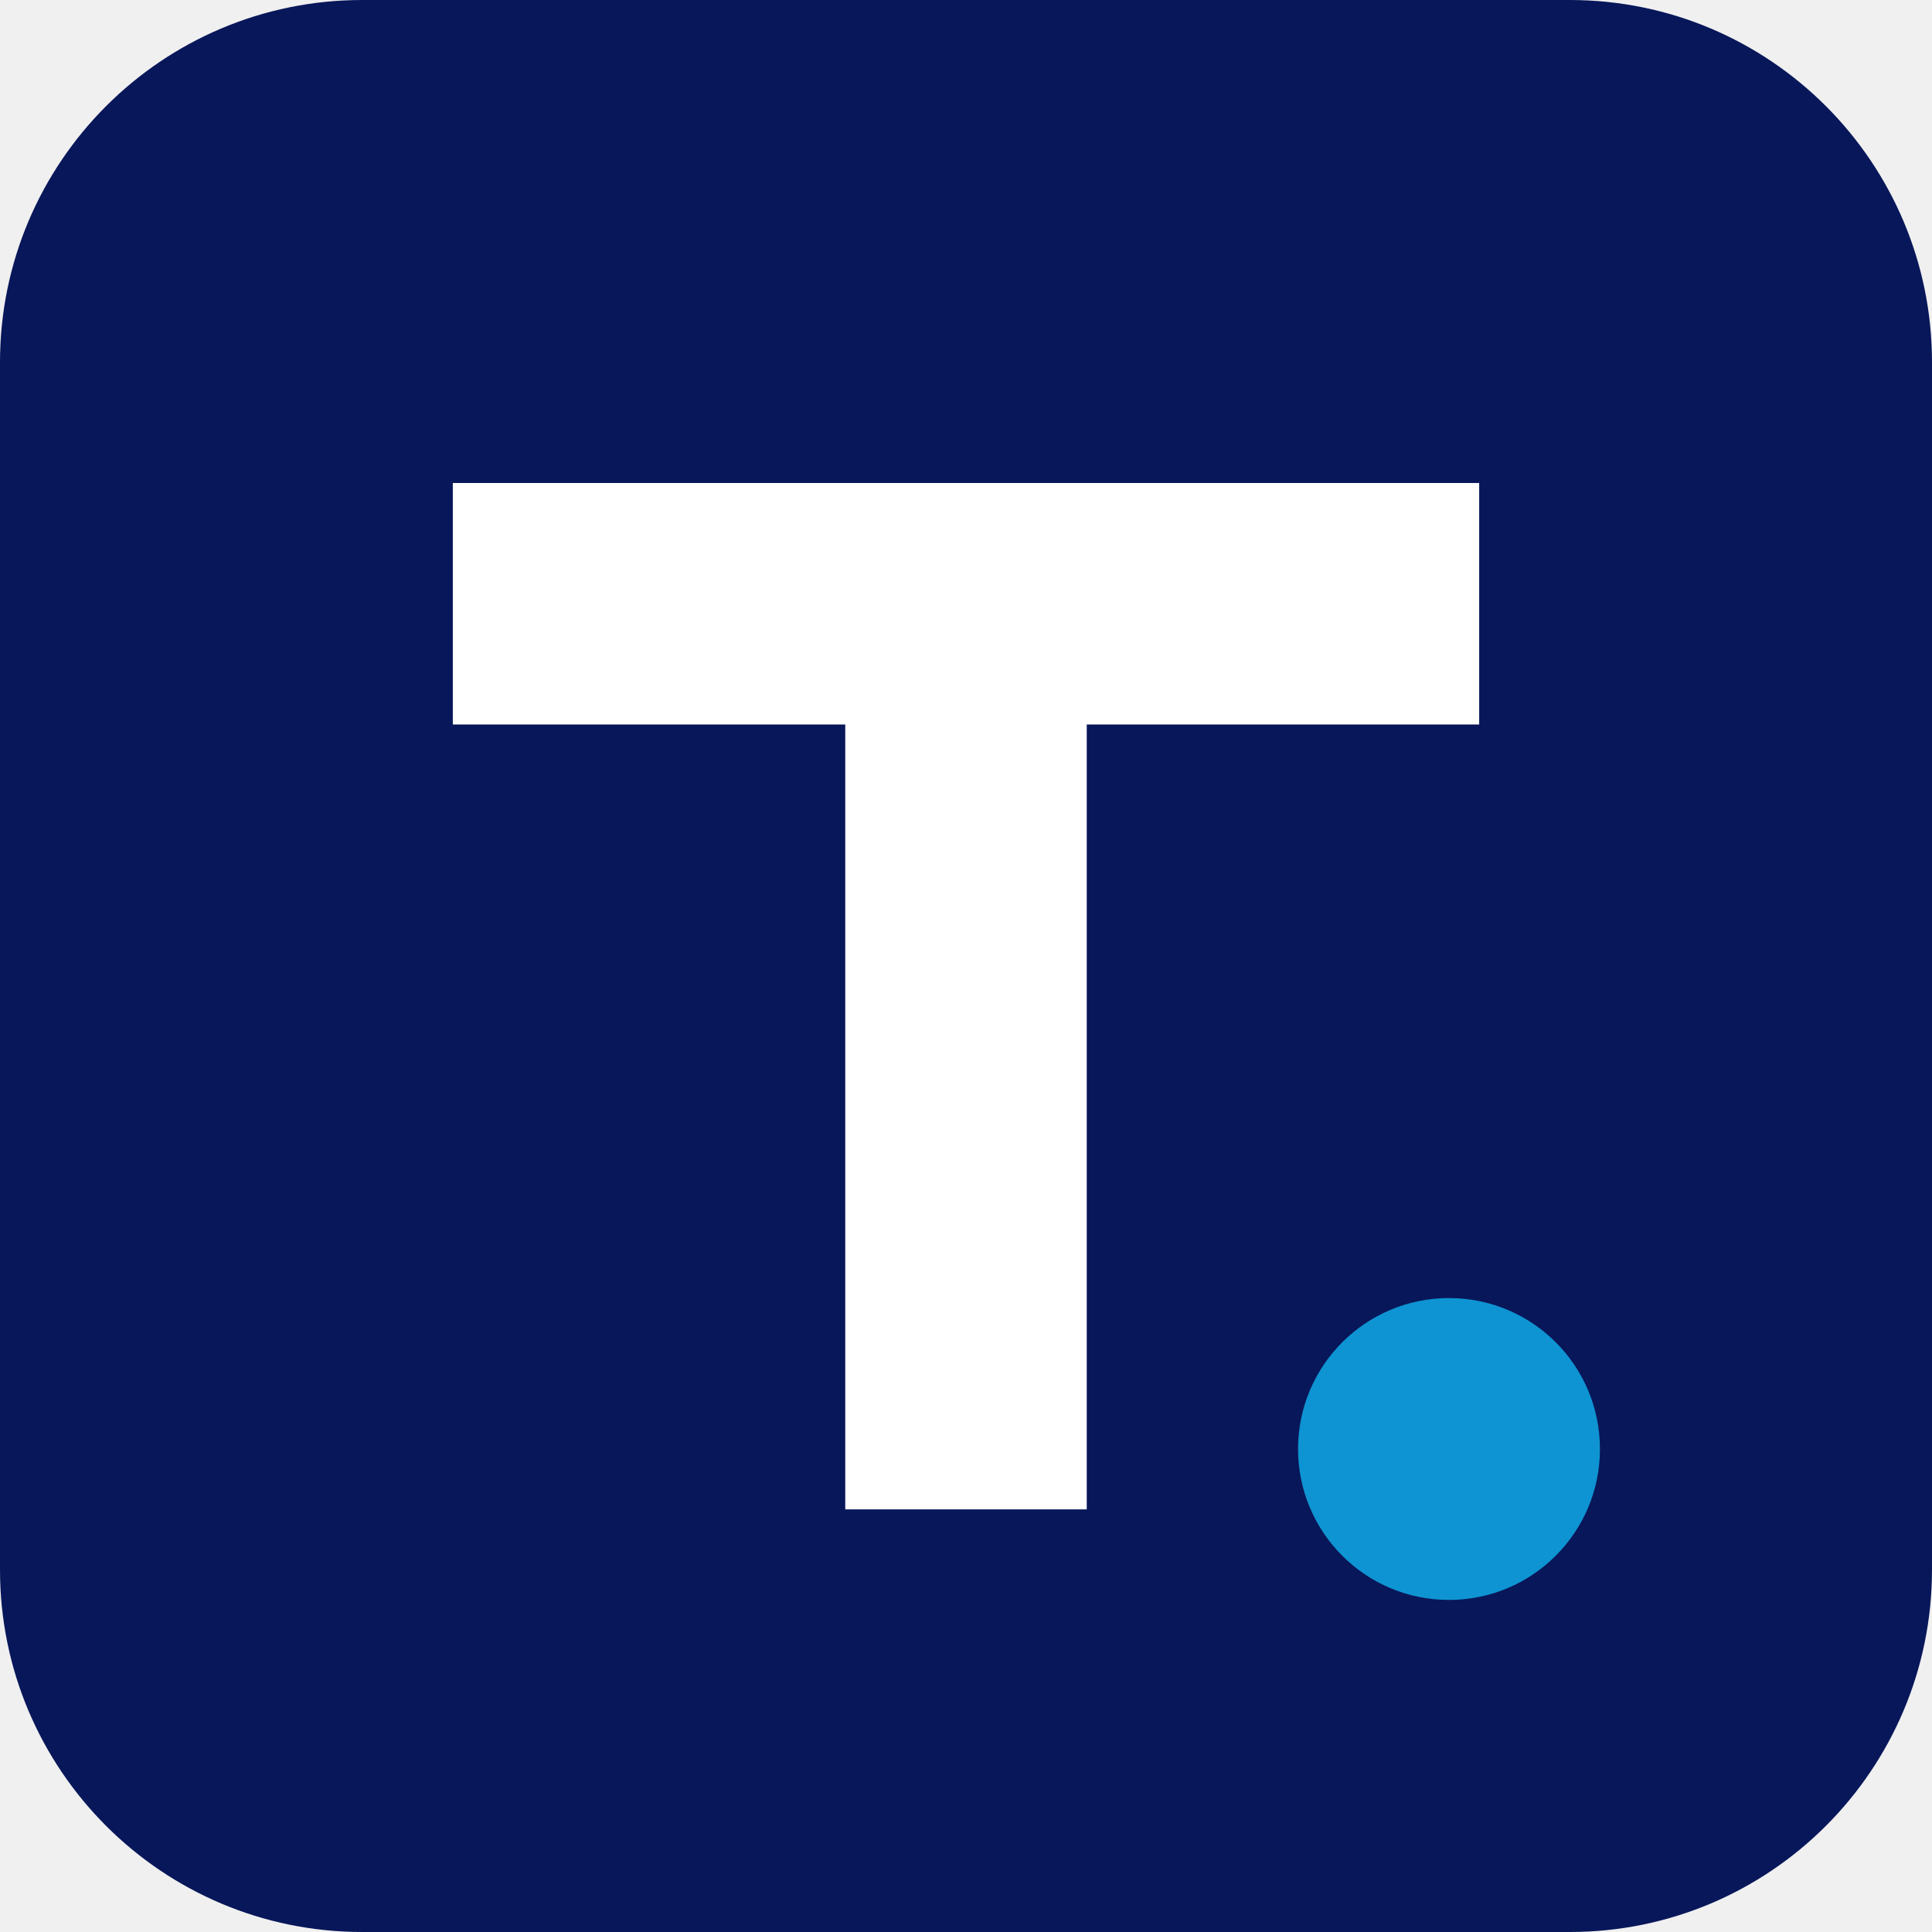
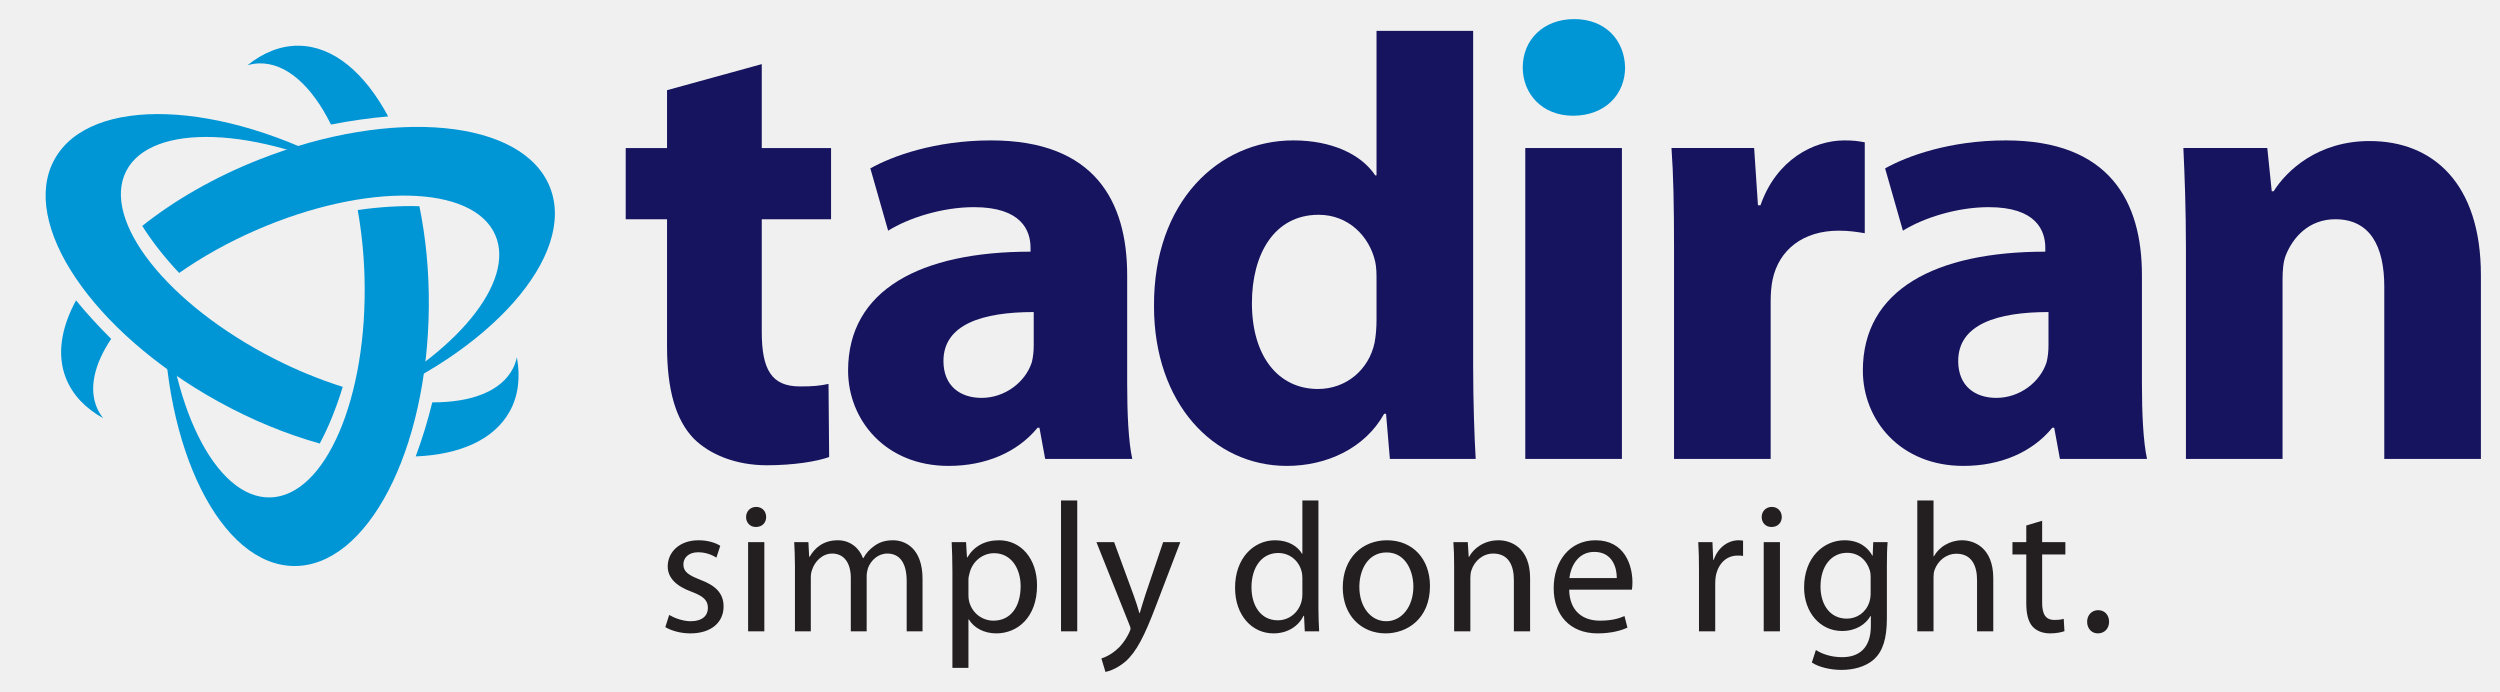
- <svg xmlns="http://www.w3.org/2000/svg" viewBox="0 0 64 64">
-   <rect width="64" height="64" rx="12" fill="#08175A" />
-   <path d="M15 16h34v8H36v26h-8V24H15z" fill="white" />
-   <circle cx="48" cy="48" r="5" fill="#0E94D2" />
+ <svg xmlns="http://www.w3.org/2000/svg" viewBox="311.368 251.621 523.707 144.758" fill="none" role="img" aria-label="Tadiran">
+   <path fill="#16145F" d="M451.101 270.512 L451.101 282.632 L442.444 282.632 L442.444 297.548 L451.101 297.548 L451.101 324.183 C451.101 333.372 452.966 339.630 456.693 343.493 C460.023 346.822 465.483 349.086 472.010 349.086 C477.602 349.086 482.531 348.288 485.061 347.356 L484.928 332.041 C483.063 332.440 481.731 332.573 478.934 332.573 C472.941 332.573 470.944 328.978 470.944 321.120 L470.944 297.548 L485.461 297.548 L485.461 282.632 L470.944 282.632 L470.944 265.052 L451.101 270.512 Z" />
+   <path fill="#16145F" d="M548.558 347.756 C547.759 344.161 547.492 338.167 547.492 332.041 L547.492 309.267 C547.492 293.819 540.700 281.033 518.993 281.033 C507.141 281.033 498.216 284.363 493.690 286.894 L497.418 299.944 C501.679 297.281 508.738 295.017 515.398 295.017 C525.386 295.017 527.249 299.944 527.249 303.540 L527.249 304.340 C504.209 304.340 489.028 312.331 489.028 329.244 C489.028 339.632 496.884 349.220 510.070 349.220 C517.793 349.220 524.452 346.423 528.715 341.229 L529.114 341.229 L530.313 347.756 L548.558 347.756 M527.915 324.050 C527.915 325.250 527.782 326.446 527.517 327.512 C526.185 331.640 521.922 334.971 516.995 334.971 C512.466 334.971 509.004 332.440 509.004 327.246 C509.004 319.522 517.262 316.990 527.915 316.990 L527.915 324.050 Z" />
+   <path fill="#16145F" d="M620.501 347.756 C620.235 343.359 619.967 335.636 619.967 328.311 L619.967 258.090 L599.725 258.090 L599.725 288.359 L599.459 288.359 C596.528 283.964 590.402 281.033 582.278 281.033 C566.696 281.033 552.980 293.819 553.112 315.793 C553.112 336.037 565.497 349.220 580.946 349.220 C589.337 349.220 597.328 345.492 601.322 338.300 L601.722 338.300 L602.522 347.756 L620.501 347.756 M599.725 318.723 C599.725 320.320 599.592 321.919 599.326 323.385 C598.126 329.110 593.333 333.106 587.472 333.106 C579.084 333.106 573.623 326.180 573.623 315.127 C573.623 304.873 578.282 296.615 587.605 296.615 C593.864 296.615 598.259 301.143 599.459 306.471 C599.725 307.670 599.725 309.135 599.725 310.198 L599.725 318.723 Z" />
+   <path fill="#16145F" d="M630.888 282.632H651.131V347.757H630.888Z" />
+   <path fill="#0096D6" d="M641.143 255.621 C634.616 255.621 630.356 260.017 630.356 265.742 C630.356 271.335 634.483 275.864 640.877 275.864 C647.670 275.864 651.797 271.335 651.797 265.742 C651.664 260.017 647.670 255.621 641.143 255.621 Z" />
+   <path fill="#16145F" d="M662.050 347.756 L682.292 347.756 L682.292 314.728 C682.292 313.130 682.425 311.531 682.693 310.199 C684.024 303.940 689.085 299.944 696.543 299.944 C698.806 299.944 700.404 300.212 702.003 300.478 L702.003 281.434 C700.537 281.166 699.606 281.033 697.741 281.033 C691.347 281.033 683.491 285.029 680.163 294.617 L679.628 294.617 L678.830 282.631 L661.516 282.631 C661.917 288.225 662.050 294.484 662.050 304.073 L662.050 347.756 Z" />
+   <path fill="#16145F" d="M761.133 347.756 C760.334 344.161 760.066 338.167 760.066 332.041 L760.066 309.267 C760.066 293.819 753.275 281.033 731.568 281.033 C719.716 281.033 710.792 284.363 706.265 286.894 L709.993 299.944 C714.254 297.281 721.313 295.017 727.973 295.017 C737.961 295.017 739.825 299.944 739.825 303.540 L739.825 304.340 C716.784 304.340 701.603 312.331 701.603 329.244 C701.603 339.632 709.459 349.220 722.646 349.220 C730.368 349.220 737.028 346.423 741.290 341.229 L741.690 341.229 L742.887 347.756 L761.133 347.756 M740.490 324.050 C740.490 325.250 740.357 326.446 740.092 327.512 C738.760 331.640 734.498 334.971 729.570 334.971 C725.041 334.971 721.579 332.440 721.579 327.246 C721.579 319.522 729.838 316.990 740.490 316.990 L740.490 324.050 Z" />
+   <path fill="#16145F" d="M769.281 347.756 L789.523 347.756 L789.523 310.199 C789.523 308.336 789.656 306.471 790.188 305.139 C791.654 301.409 794.983 297.549 800.576 297.549 C807.901 297.549 810.833 303.274 810.833 311.665 L810.833 347.756 L831.075 347.756 L831.075 309.268 C831.075 290.091 821.086 281.166 807.768 281.166 C796.848 281.166 790.321 287.427 787.658 291.688 L787.260 291.688 L786.327 282.631 L768.747 282.631 C769.015 288.492 769.281 295.284 769.281 303.407 L769.281 347.756 Z" />
+   <path fill="#0096D6" d="M345.677 315.451 C345.695 313.508 345.767 311.592 345.884 309.701 C345.889 310.106 345.878 310.499 345.888 310.907 C346.545 336.015 356.446 356.123 368.000 355.822 C379.556 355.517 388.391 334.920 387.733 309.811 C387.602 304.840 387.098 300.076 386.302 295.615 C390.885 294.972 395.231 294.694 399.224 294.820 C400.558 301.322 401.265 308.455 401.199 315.936 C400.938 346.032 388.295 370.322 372.964 370.191 C357.631 370.056 345.415 345.549 345.677 315.451 M365.620 264.897 C364.800 264.918 363.998 265.068 363.208 265.288 C366.517 262.628 370.133 261.164 373.915 261.197 C381.222 261.260 387.803 266.905 392.681 276.011 C388.808 276.344 384.806 276.910 380.702 277.710 C376.706 269.654 371.368 264.747 365.620 264.897 Z" />
+   <path fill="#0096D6" d="M341.167 298.944 C347.859 293.625 356.193 288.772 365.705 285.026 C393.710 273.995 420.969 276.617 426.587 290.883 C432.207 305.150 414.060 325.656 386.055 336.688 C384.599 337.262 384.930 336.768 386.451 336.010 C406.781 325.882 419.413 310.729 415.124 300.865 C410.514 290.267 388.107 289.792 365.072 299.807 C359.054 302.424 353.610 305.503 348.901 308.805 C345.798 305.507 343.205 302.198 341.167 298.944 M331.713 337.134 C332.039 337.887 332.479 338.575 332.979 339.225 C329.274 337.153 326.560 334.349 325.175 330.829 C323.243 325.927 324.176 320.283 327.295 314.541 C329.510 317.251 331.963 319.949 334.656 322.608 C331.139 327.875 329.905 332.976 331.713 337.134 Z" />
+   <path fill="#0096D6" d="M322.802 284.981 C330.236 271.571 357.602 272.528 383.928 287.120 C385.038 287.737 386.098 288.390 387.167 289.033 C387.171 289.078 387.174 289.121 387.178 289.166 C365.014 278.071 342.995 277.274 337.797 287.475 C332.549 297.775 346.436 315.367 368.817 326.771 C373.660 329.238 378.493 331.184 383.165 332.661 C381.814 337.082 380.203 341.086 378.351 344.532 C371.439 342.594 364.191 339.664 357.009 335.683 C330.682 321.092 315.368 298.390 322.802 284.981 M418.839 328.768 C419.212 328.036 419.462 327.263 419.646 326.461 C420.404 330.639 419.966 334.514 418.133 337.823 C414.853 343.740 407.687 346.850 398.448 347.236 C399.771 343.684 400.939 339.900 401.927 335.912 C410.141 335.926 416.383 333.591 418.839 328.768 Z" />
+   <path fill="#231F20" d="M450.741 382.992 C452.053 383.765 453.946 384.304 455.994 384.304 C460.358 384.304 462.946 381.988 462.946 378.665 C462.946 375.884 461.247 374.263 458.042 373.065 C455.607 372.100 454.526 371.405 454.526 369.858 C454.526 368.468 455.607 367.311 457.616 367.311 C459.354 367.311 460.707 367.966 461.440 368.429 L462.251 365.958 C461.247 365.301 459.586 364.799 457.693 364.799 C453.714 364.799 451.243 367.270 451.243 370.284 C451.243 372.523 452.827 374.341 456.225 375.576 C458.697 376.502 459.663 377.353 459.663 378.974 C459.663 380.557 458.504 381.757 456.072 381.757 C454.372 381.757 452.595 381.059 451.551 380.443 L450.741 382.992 M468.084 365.184H471.483V383.879H468.084Z M469.783 357.809 C468.508 357.809 467.659 358.772 467.659 359.932 C467.659 361.091 468.470 362.017 469.705 362.017 C471.058 362.017 471.868 361.091 471.868 359.932 C471.868 358.735 471.020 357.809 469.783 357.809 M477.895 383.880 L481.218 383.880 L481.218 372.639 C481.218 372.061 481.293 371.441 481.486 370.980 C482.028 369.278 483.612 367.580 485.697 367.580 C488.285 367.580 489.598 369.705 489.598 372.680 L489.598 383.880 L492.920 383.880 L492.920 372.331 C492.920 371.713 493.036 371.133 493.192 370.631 C493.809 369.010 495.277 367.580 497.248 367.580 C499.951 367.580 501.303 369.705 501.303 373.335 L501.303 383.880 L504.624 383.880 L504.624 372.911 C504.624 366.423 500.955 364.799 498.445 364.799 C496.667 364.799 495.470 365.262 494.349 366.111 C493.576 366.691 492.805 367.464 492.227 368.545 L492.148 368.545 C491.337 366.344 489.404 364.799 486.894 364.799 C483.765 364.799 482.028 366.460 480.984 368.237 L480.869 368.237 L480.716 365.184 L477.741 365.184 C477.817 366.731 477.895 368.274 477.895 370.245 L477.895 383.880 M510.881 391.528 L514.241 391.528 L514.241 381.370 L514.320 381.370 C515.439 383.223 517.604 384.304 520.076 384.304 C524.479 384.304 528.610 380.984 528.610 374.263 C528.610 368.623 525.212 364.799 520.654 364.799 C517.604 364.799 515.363 366.111 514.011 368.392 L513.933 368.392 L513.740 365.184 L510.728 365.184 C510.804 366.962 510.881 368.894 510.881 371.288 L510.881 391.528 M514.241 373.025 C514.241 372.601 514.358 372.100 514.475 371.676 C515.092 369.125 517.293 367.504 519.612 367.504 C523.204 367.504 525.174 370.709 525.174 374.417 C525.174 378.704 523.089 381.639 519.495 381.639 C517.063 381.639 515.016 380.018 514.397 377.661 C514.281 377.237 514.241 376.774 514.241 376.272 L514.241 373.025 M533.633 356.456H537.031V383.880H533.633Z M541.049 365.184 L547.924 382.412 C548.117 382.837 548.195 383.108 548.195 383.300 C548.195 383.494 548.079 383.765 547.924 384.112 C547.113 385.851 545.992 387.163 545.065 387.898 C544.061 388.747 542.941 389.289 542.091 389.557 L542.941 392.379 C543.792 392.222 545.414 391.643 547.113 390.216 C549.430 388.167 551.091 384.924 553.526 378.512 L558.623 365.184 L555.031 365.184 L551.323 376.155 C550.860 377.508 550.474 378.937 550.125 380.055 L550.048 380.055 C549.740 378.937 549.276 377.468 548.812 376.233 L544.756 365.184 L541.049 365.184 M584.194 356.456 L584.194 367.619 L584.116 367.619 C583.267 366.151 581.373 364.799 578.477 364.799 C573.958 364.799 570.055 368.584 570.095 374.803 C570.095 380.482 573.609 384.304 578.130 384.304 C581.182 384.304 583.420 382.721 584.424 380.635 L584.542 380.635 L584.696 383.880 L587.708 383.880 C587.633 382.606 587.555 380.713 587.555 379.051 L587.555 356.456 L584.194 356.456 M584.194 376.039 C584.194 376.580 584.156 377.043 584.039 377.508 C583.420 380.018 581.335 381.563 579.055 381.563 C575.425 381.563 573.532 378.435 573.532 374.649 C573.532 370.554 575.618 367.464 579.133 367.464 C581.683 367.464 583.537 369.241 584.039 371.366 C584.156 371.790 584.194 372.370 584.194 372.794 L584.194 376.039 M601.924 364.799 C596.786 364.799 592.654 368.468 592.654 374.688 C592.654 380.598 596.591 384.304 601.615 384.304 C606.095 384.304 610.923 381.292 610.923 374.378 C610.923 368.700 607.292 364.799 601.924 364.799 M601.844 367.348 C605.862 367.348 607.446 371.327 607.446 374.494 C607.446 378.704 605.012 381.757 601.767 381.757 C598.446 381.757 596.128 378.665 596.128 374.572 C596.128 371.056 597.867 367.348 601.844 367.348 M615.984 383.880 L619.381 383.880 L619.381 372.639 C619.381 372.061 619.458 371.482 619.615 371.056 C620.232 369.164 621.969 367.580 624.172 367.580 C627.378 367.580 628.497 370.092 628.497 373.103 L628.497 383.880 L631.898 383.880 L631.898 372.757 C631.898 366.344 627.880 364.799 625.292 364.799 C622.203 364.799 620.039 366.537 619.111 368.274 L619.036 368.274 L618.841 365.184 L615.828 365.184 C615.944 366.731 615.984 368.274 615.984 370.245 L615.984 383.880 M653.219 375.151 C653.297 374.765 653.335 374.263 653.335 373.568 C653.335 370.129 651.751 364.799 645.609 364.799 C640.162 364.799 636.839 369.203 636.839 374.843 C636.839 380.482 640.279 384.304 646.034 384.304 C649.008 384.304 651.094 383.649 652.290 383.108 L651.673 380.675 C650.438 381.215 648.932 381.639 646.498 381.639 C643.059 381.639 640.162 379.747 640.084 375.151 L653.219 375.151 M640.125 372.717 C640.394 370.360 641.862 367.233 645.337 367.233 C649.163 367.233 650.090 370.594 650.052 372.717 L640.125 372.717 M667.277 383.880 L670.677 383.880 L670.677 373.915 C670.677 373.374 670.716 372.794 670.793 372.331 C671.256 369.782 672.956 368.006 675.350 368.006 C675.814 368.006 676.161 368.006 676.510 368.082 L676.510 364.876 C676.201 364.837 675.930 364.799 675.581 364.799 C673.303 364.799 671.216 366.382 670.370 368.894 L670.253 368.894 L670.097 365.184 L667.125 365.184 C667.238 366.925 667.277 368.817 667.277 371.017 L667.277 383.880 M680.836 365.184H684.236V383.879H680.836Z M682.534 357.809 C681.260 357.809 680.411 358.772 680.411 359.932 C680.411 361.091 681.222 362.017 682.458 362.017 C683.809 362.017 684.621 361.091 684.621 359.932 C684.621 358.735 683.771 357.809 682.534 357.809 M706.637 370.284 C706.637 368.043 706.677 366.499 706.792 365.184 L703.779 365.184 L703.664 368.006 L703.586 368.006 C702.735 366.460 701.000 364.799 697.755 364.799 C693.427 364.799 689.295 368.352 689.295 374.688 C689.295 379.863 692.615 383.802 697.253 383.802 C700.148 383.802 702.195 382.412 703.199 380.675 L703.279 380.675 L703.279 382.721 C703.279 387.472 700.727 389.289 697.253 389.289 C694.934 389.289 693.003 388.594 691.766 387.782 L690.917 390.408 C692.423 391.412 694.896 391.955 697.135 391.955 C699.492 391.955 702.117 391.375 703.972 389.714 C705.750 388.051 706.637 385.463 706.637 381.137 L706.637 370.284 M703.237 375.925 C703.237 376.502 703.162 377.159 702.969 377.739 C702.274 379.902 700.380 381.215 698.256 381.215 C694.625 381.215 692.732 378.163 692.732 374.494 C692.732 370.168 695.050 367.425 698.293 367.425 C700.805 367.425 702.427 369.047 703.044 371.056 C703.199 371.482 703.237 371.984 703.237 372.563 L703.237 375.925 M713.011 383.880 L716.409 383.880 L716.409 372.601 C716.409 371.984 716.449 371.482 716.641 370.980 C717.298 369.164 718.996 367.619 721.201 367.619 C724.404 367.619 725.526 370.129 725.526 373.141 L725.526 383.880 L728.924 383.880 L728.924 372.757 C728.924 366.344 724.906 364.799 722.398 364.799 C721.122 364.799 719.925 365.147 718.922 365.727 C717.878 366.305 717.029 367.193 716.486 368.160 L716.409 368.160 L716.409 356.456 L713.011 356.456 L713.011 383.880 M735.839 361.709 L735.839 365.184 L732.942 365.184 L732.942 367.772 L735.839 367.772 L735.839 377.970 C735.839 380.173 736.224 381.833 737.153 382.876 C737.964 383.765 739.239 384.304 740.823 384.304 C742.135 384.304 743.179 384.074 743.834 383.843 L743.682 381.253 C743.179 381.408 742.636 381.486 741.710 381.486 C739.818 381.486 739.161 380.173 739.161 377.855 L739.161 367.772 L744.026 367.772 L744.026 365.184 L739.161 365.184 L739.161 360.705 L735.839 361.709 M750.826 384.304 C752.255 384.304 753.182 383.263 753.182 381.872 C753.182 380.443 752.255 379.439 750.902 379.439 C749.550 379.439 748.585 380.482 748.585 381.872 C748.585 383.263 749.512 384.304 750.826 384.304 Z" />
</svg>
